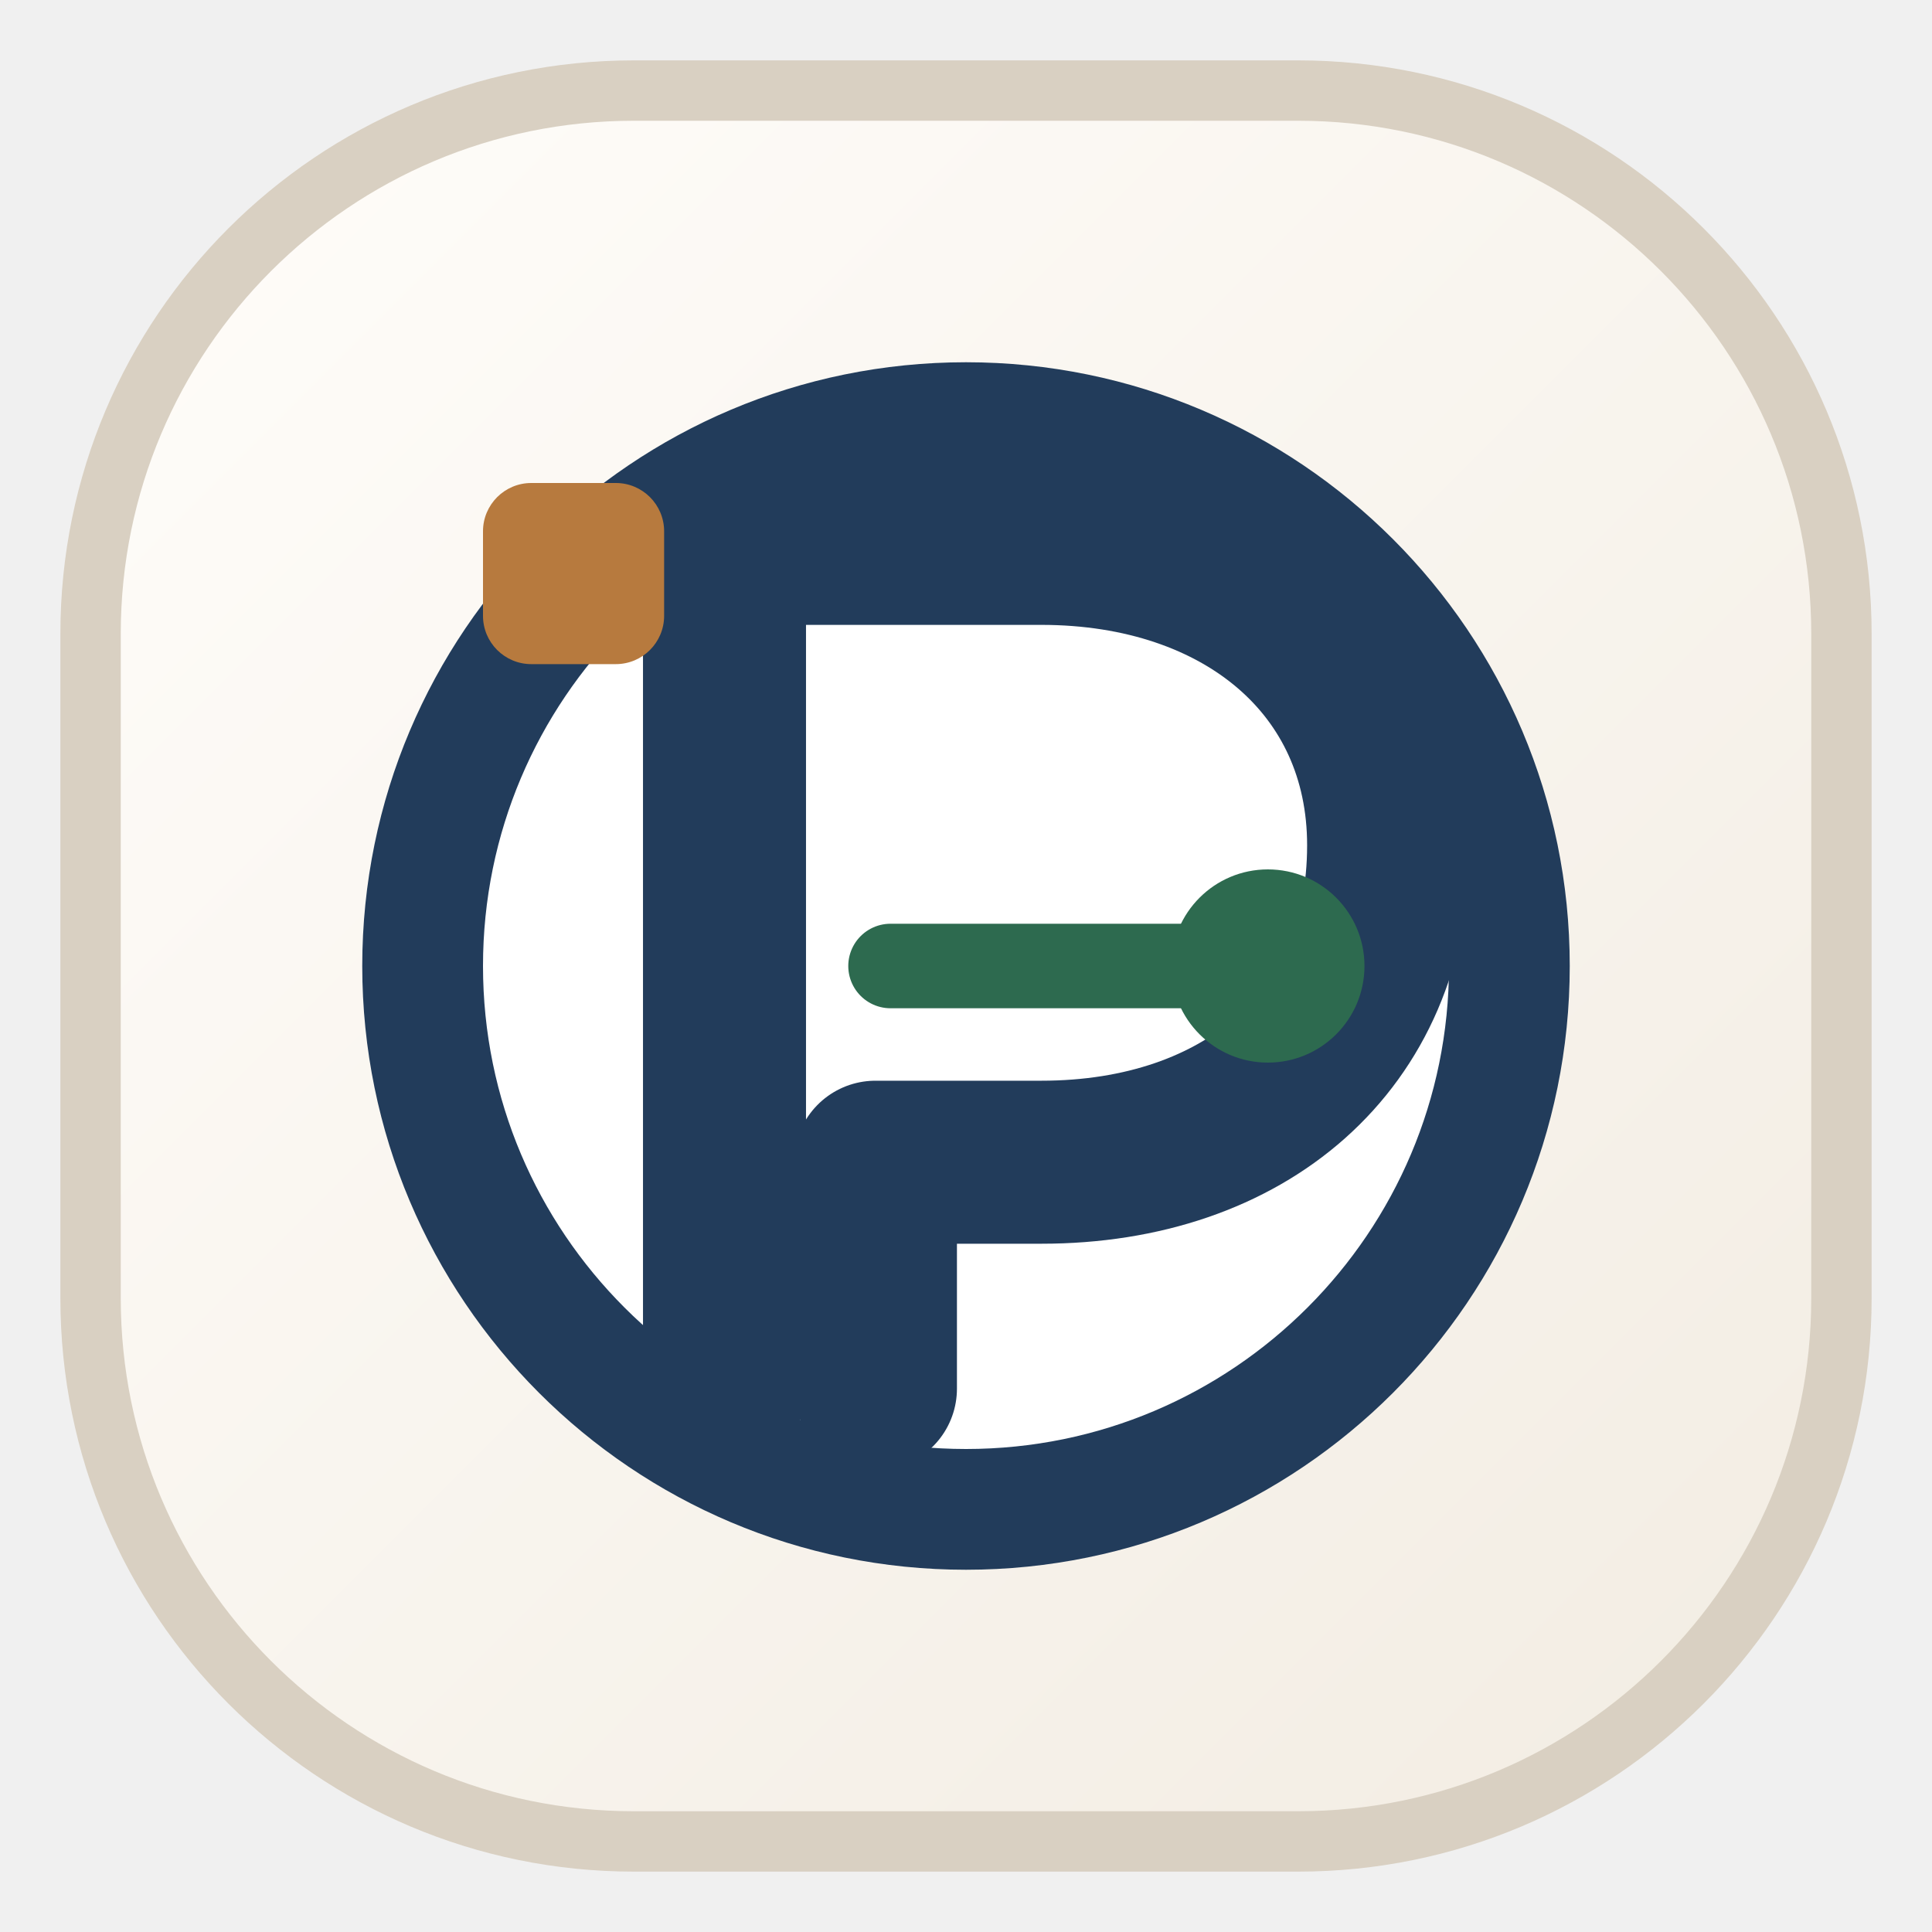
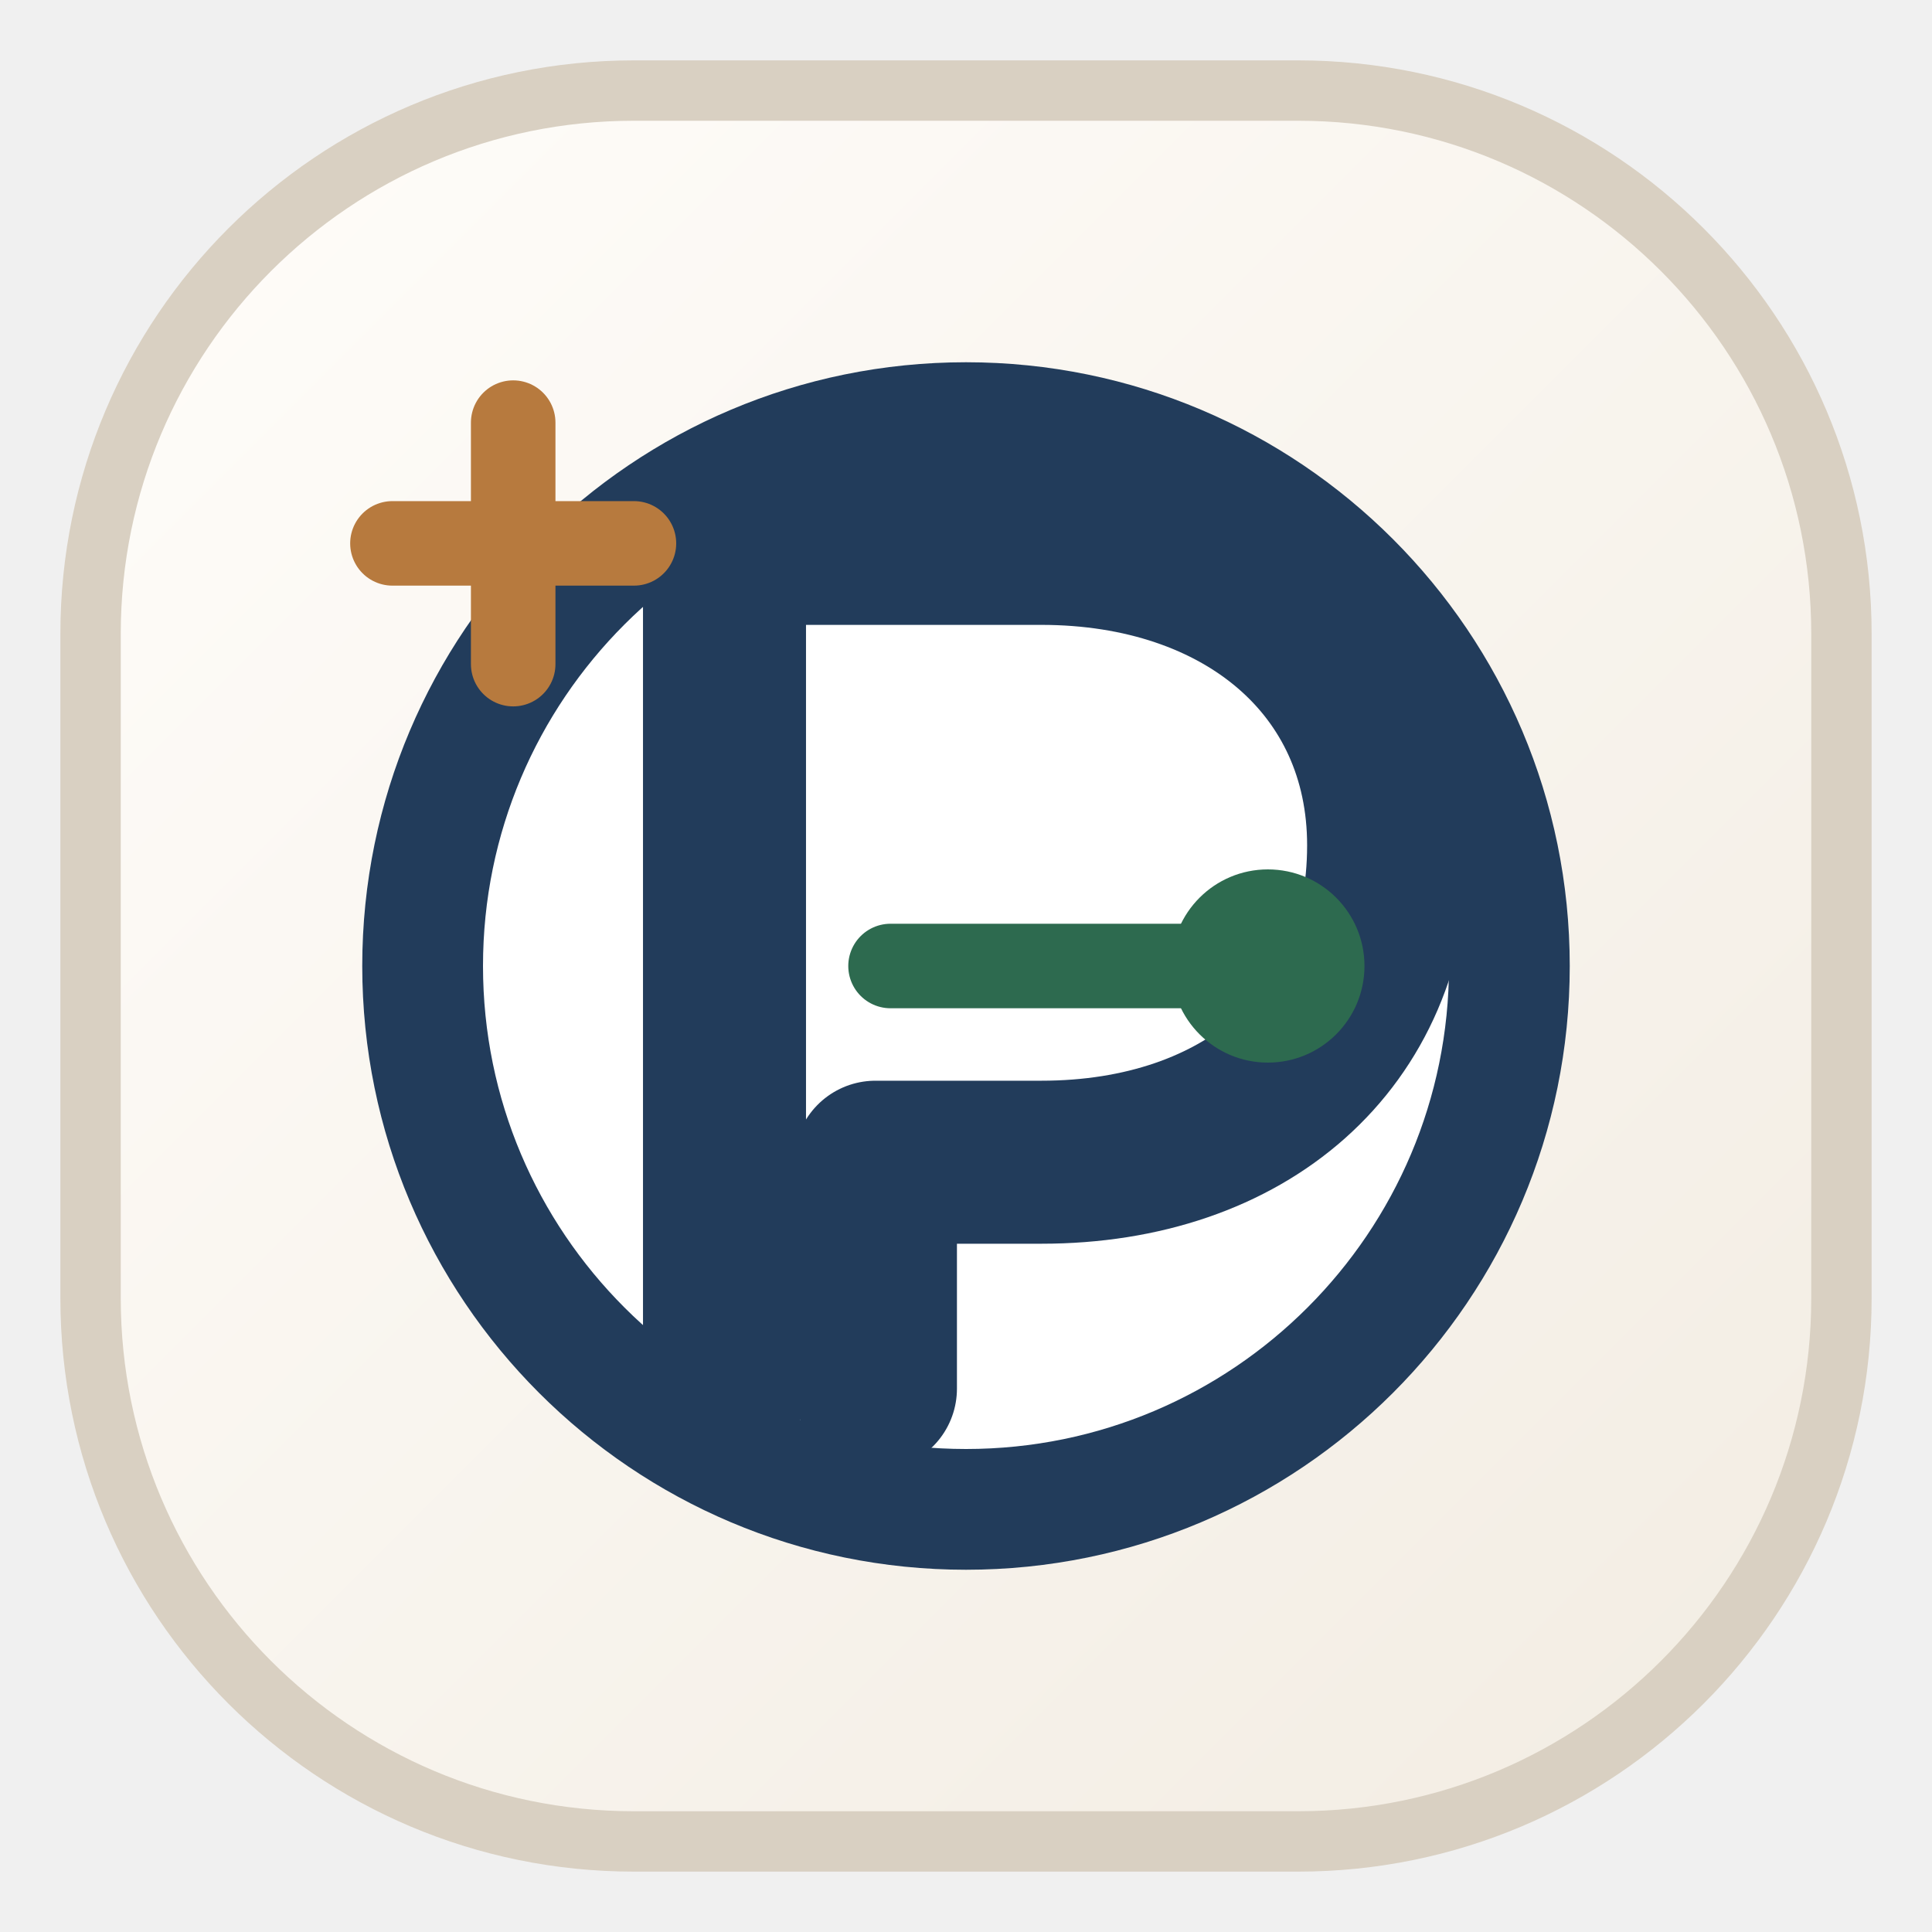
<svg xmlns="http://www.w3.org/2000/svg" viewBox="0 0 64 64">
  <defs>
    <linearGradient id="bg" x1="0%" y1="0%" x2="100%" y2="100%">
      <stop offset="0%" stop-color="#fffdfa" />
      <stop offset="100%" stop-color="#f2ece2" />
    </linearGradient>
  </defs>
  <rect x="3" y="3" width="58" height="58" rx="18" fill="url(#bg)" stroke="#d9d0c2" stroke-width="2" />
  <circle cx="32" cy="32" r="18" fill="#ffffff" stroke="#223c5b" stroke-width="4" />
  <path d="M24 46V18h10.5c6.7 0 11.5 4 11.5 10 0 6.5-4.8 10.5-11.5 10.5H29V46" fill="none" stroke="#223c5b" stroke-width="5.4" stroke-linecap="round" stroke-linejoin="round" />
  <path d="M29.5 32h10" fill="none" stroke="#2d6a4f" stroke-width="2.8" stroke-linecap="round" />
  <circle cx="42" cy="32" r="3.2" fill="#2d6a4f" />
-   <rect x="16" y="16" width="6" height="6" rx="1.6" fill="#b77a3e" />
+   <path d="M17 14v8M13 18h8" fill="none" stroke="#b77a3e" stroke-width="2.8" stroke-linecap="round" />
</svg>
